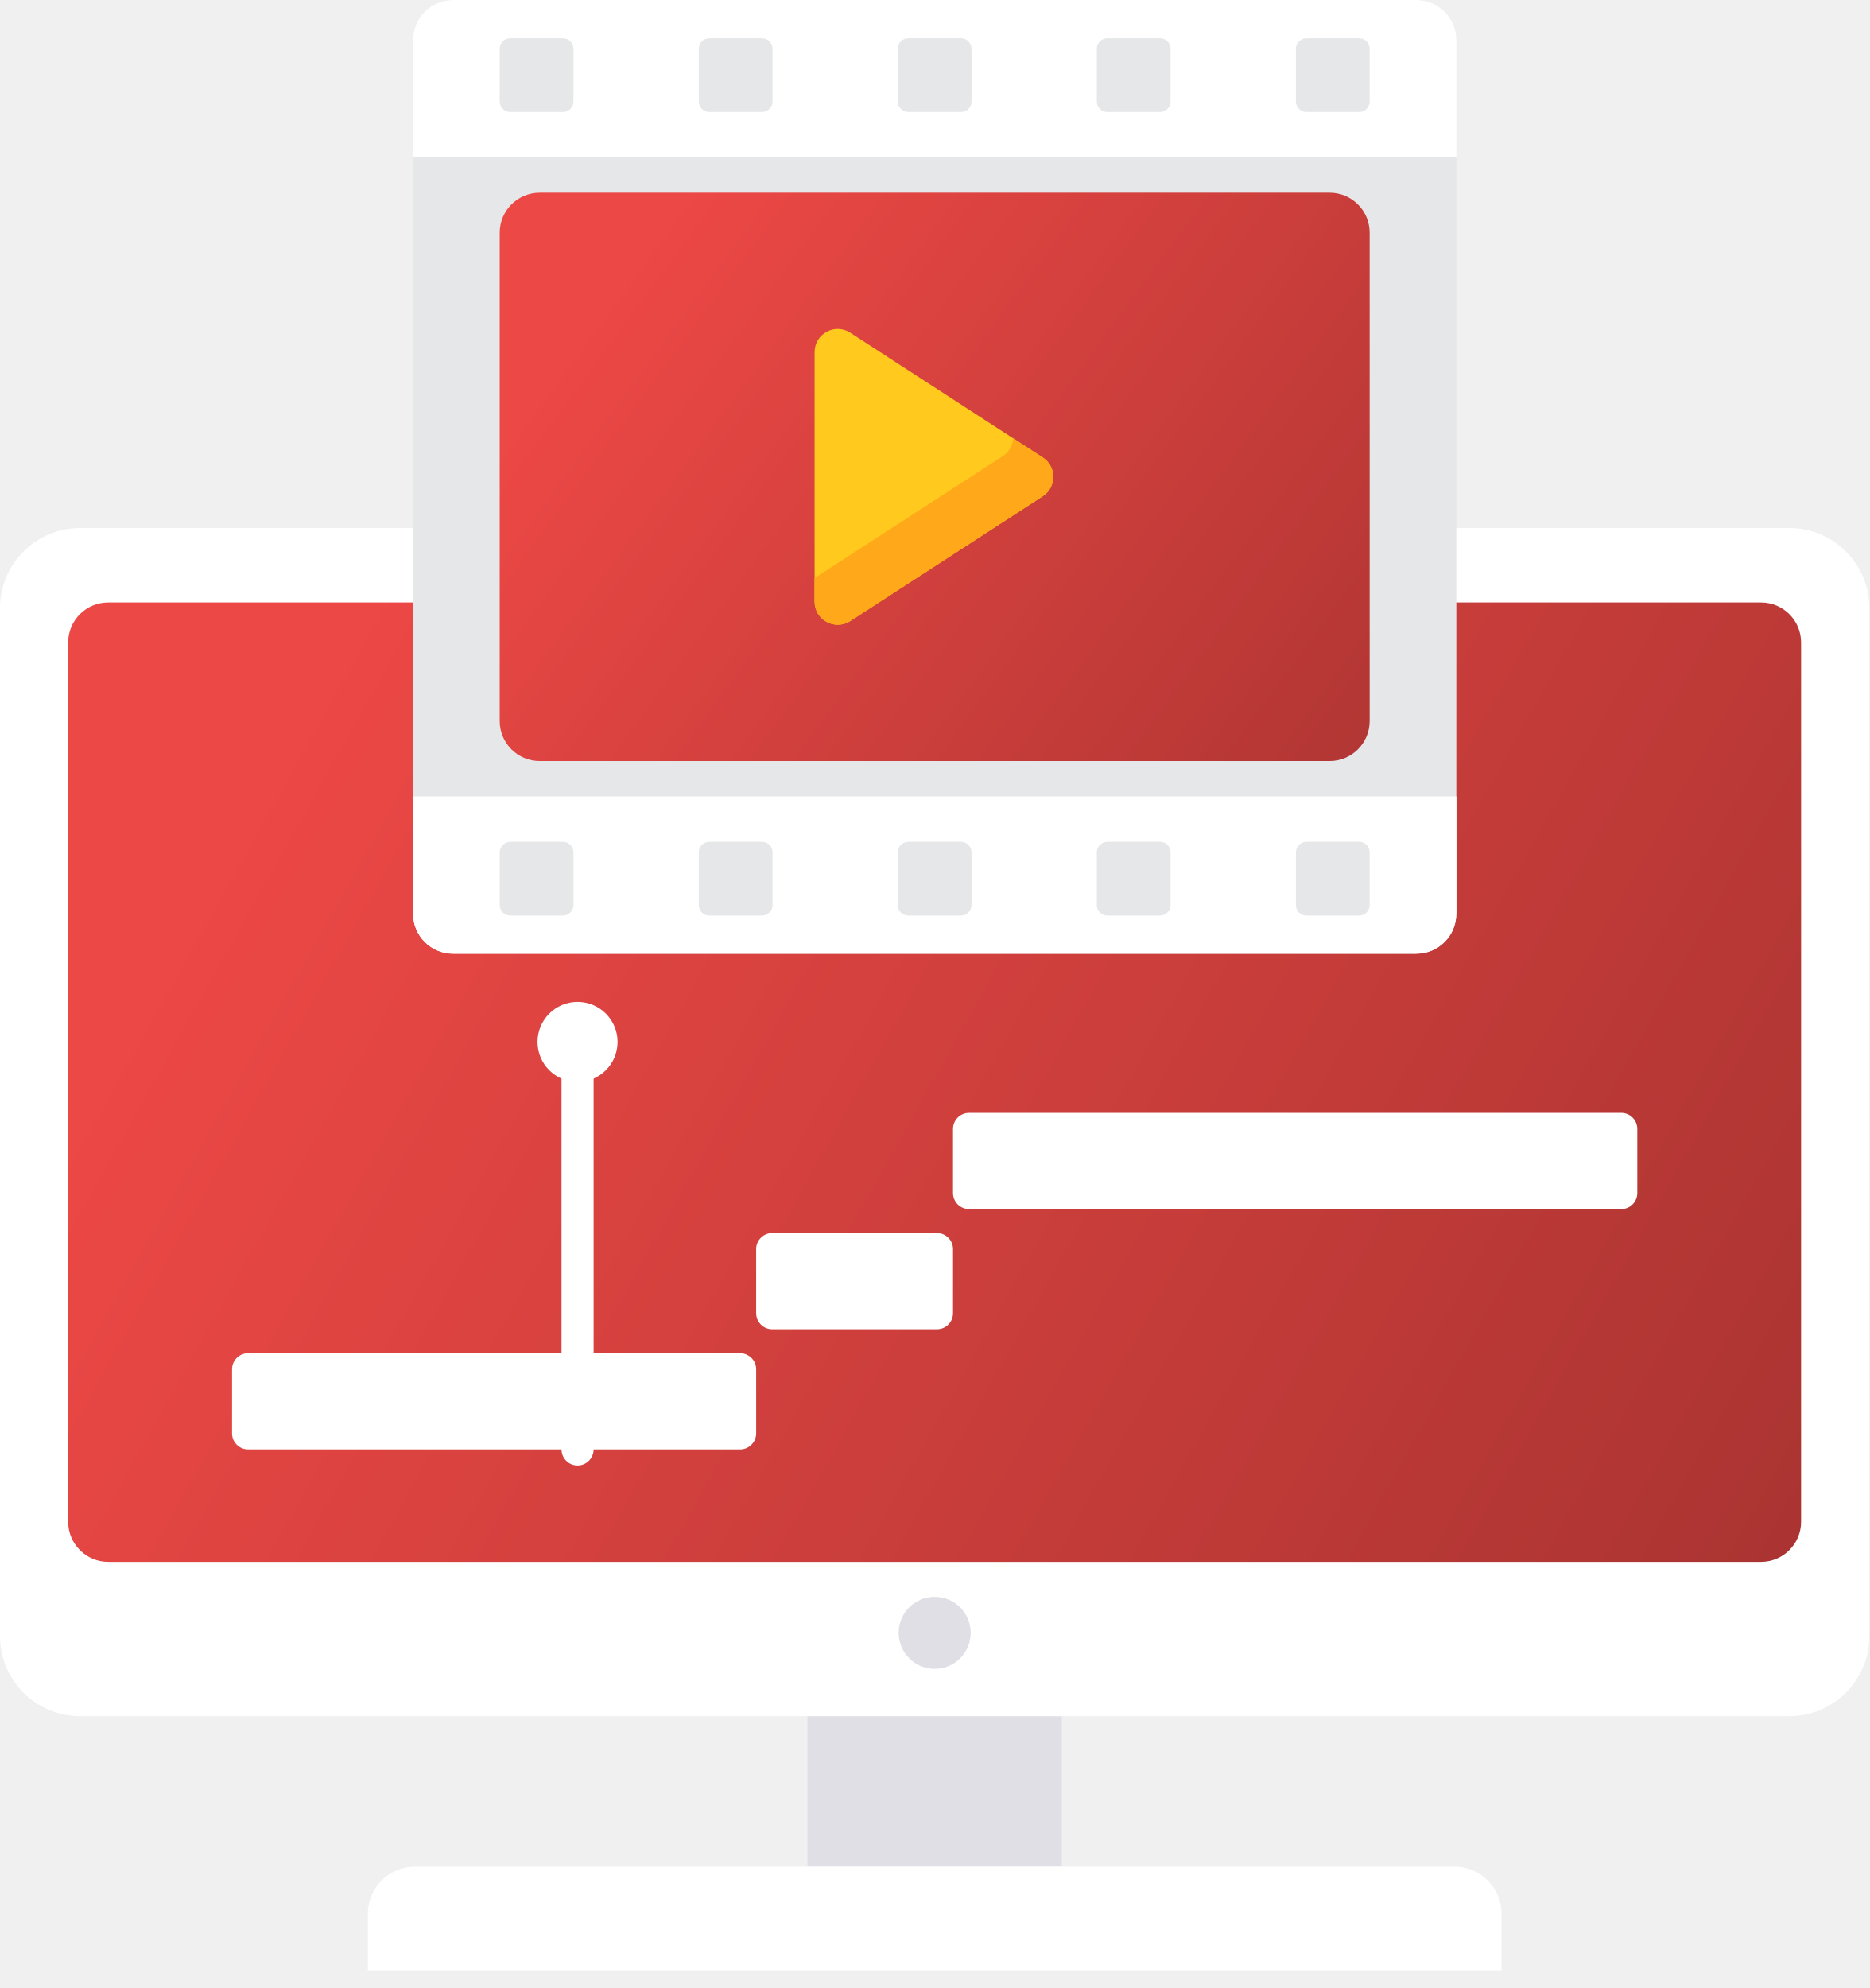
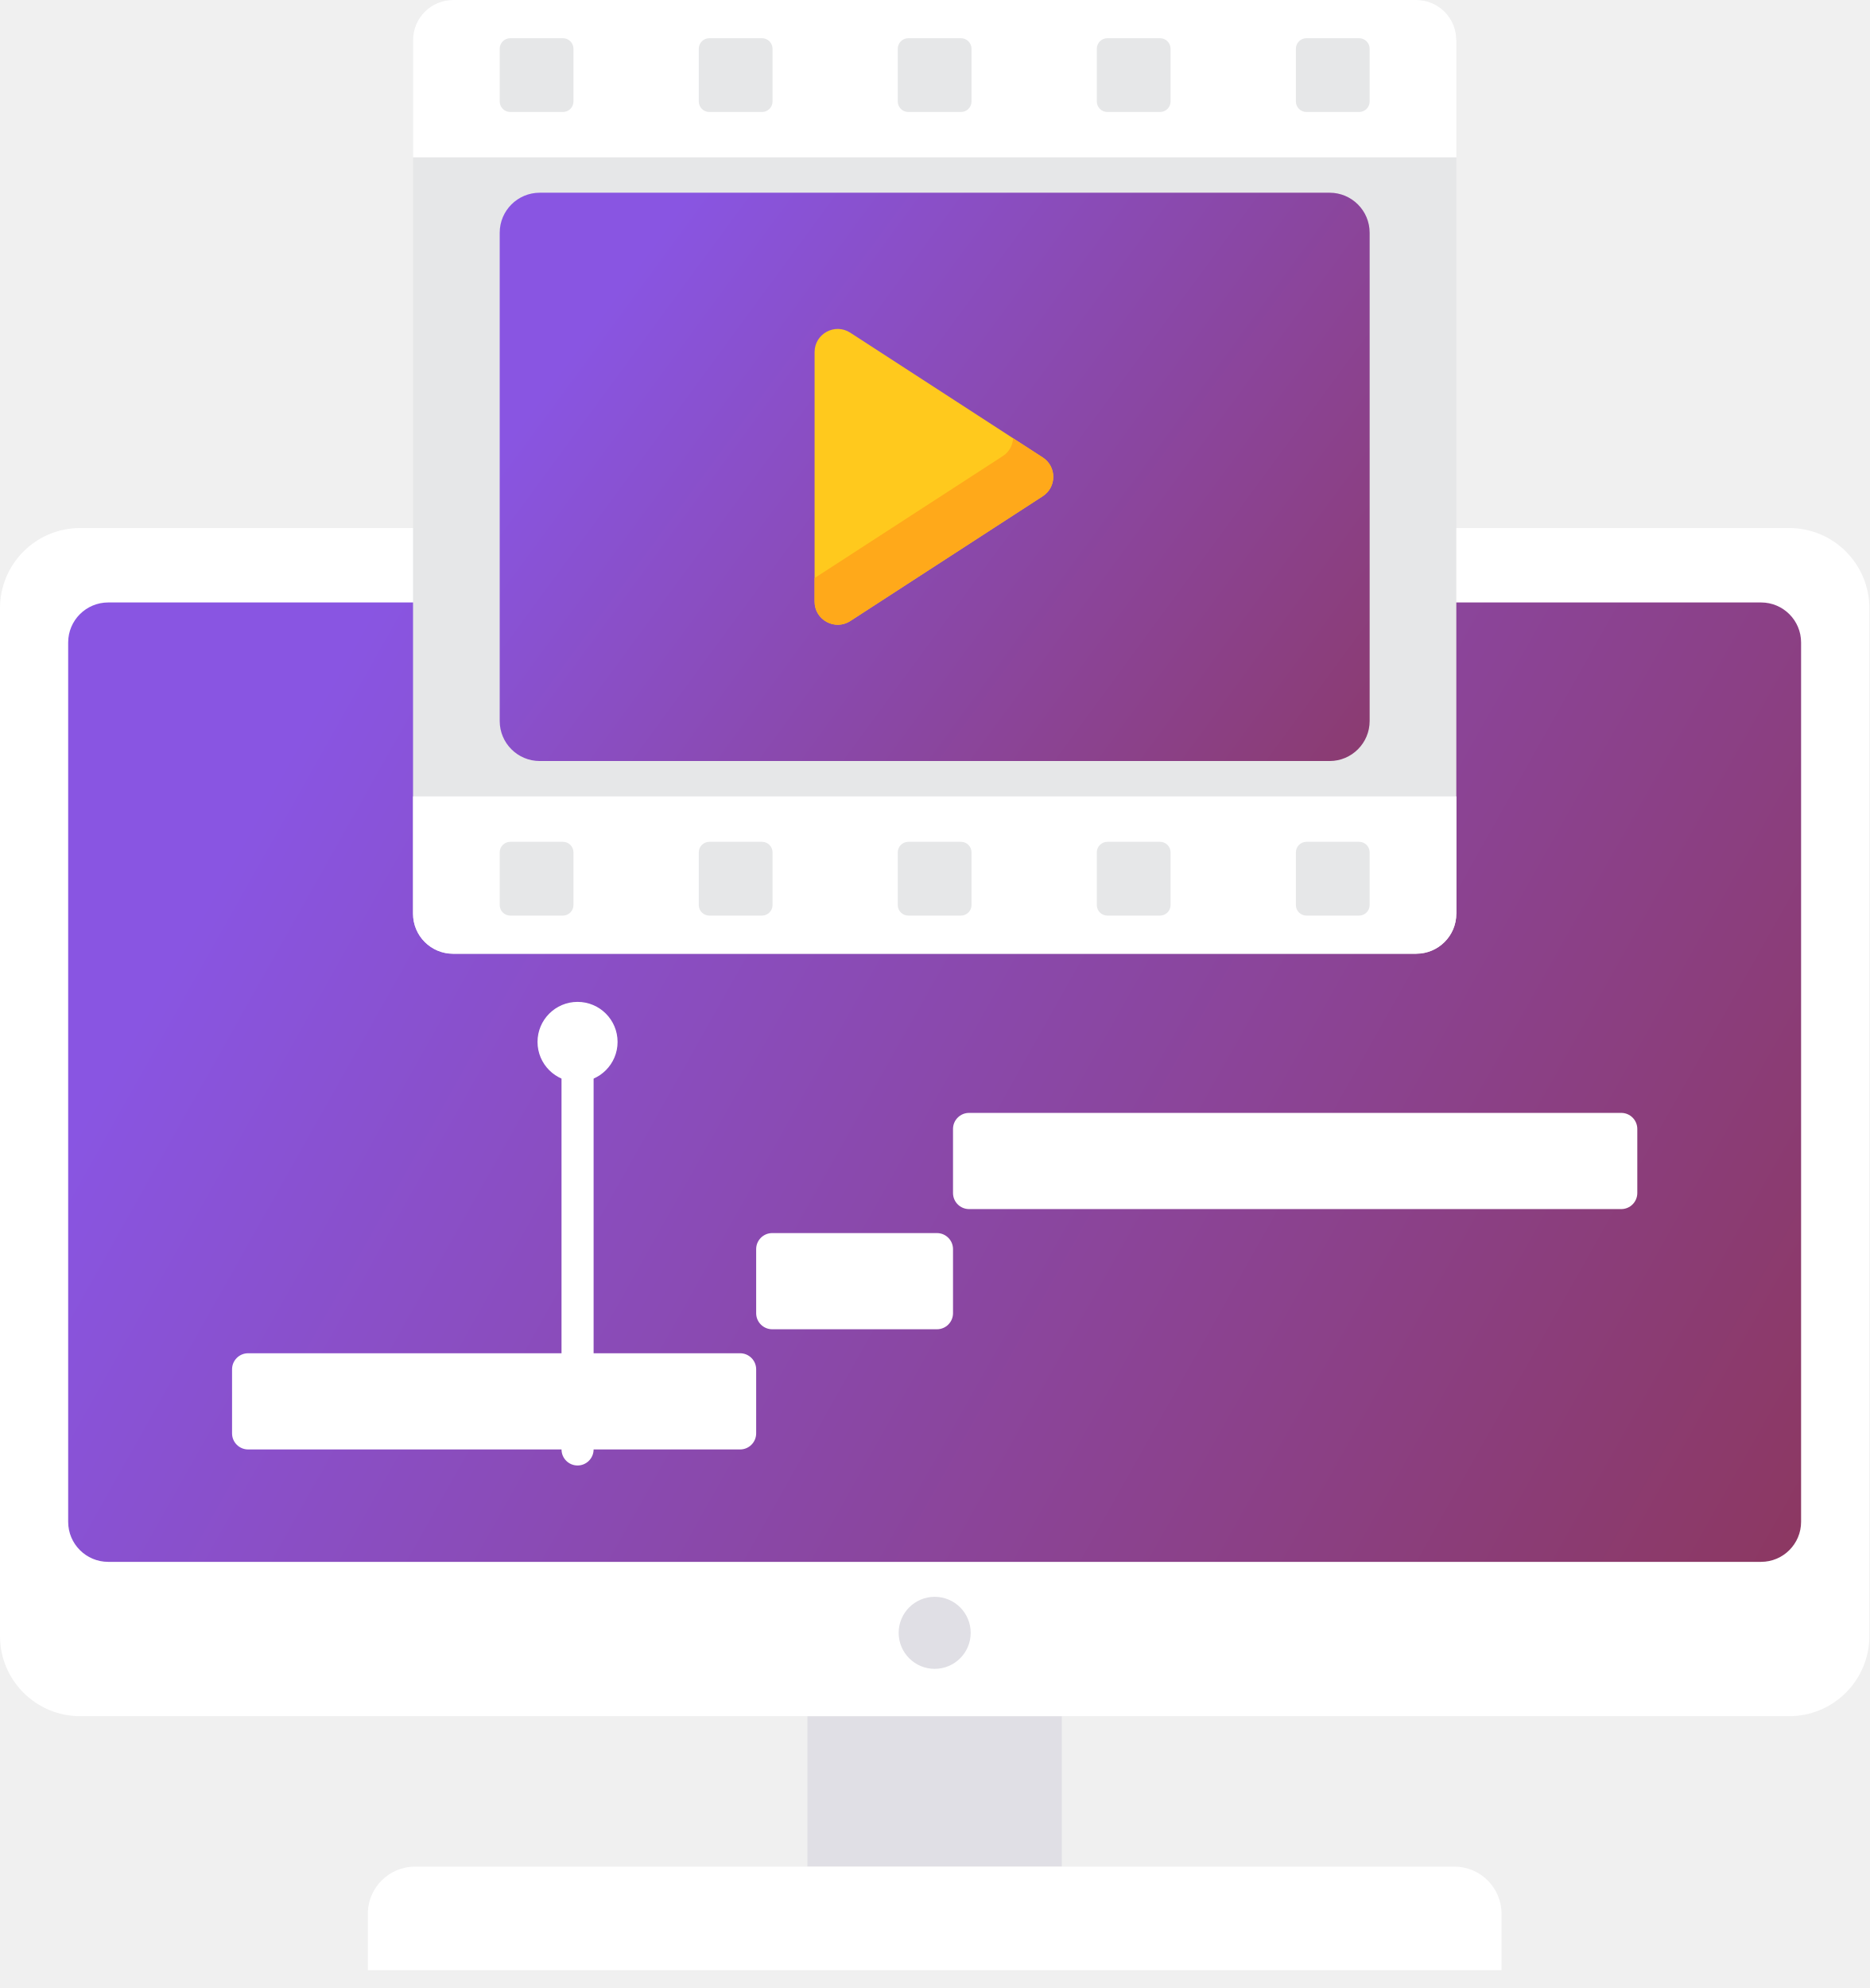
<svg xmlns="http://www.w3.org/2000/svg" width="79" height="84" viewBox="0 0 79 84" fill="none">
  <g clip-path="url(#clip0_2185_32)">
    <path d="M34.124 72.514H44.872V78.872H34.124V72.514Z" fill="#E0DFE5" />
    <path d="M15.545 83.248H63.455V80.865C63.455 79.764 62.562 78.872 61.462 78.872H17.538C16.438 78.872 15.545 79.764 15.545 80.865V83.248Z" fill="white" />
    <path d="M3.386 72.514H75.614C77.481 72.514 79 70.999 79 69.128V25.698C79 23.83 77.485 22.311 75.614 22.311H3.386C1.519 22.311 0 23.827 0 25.698V69.128C0 70.996 1.515 72.514 3.386 72.514Z" fill="white" />
    <path d="M39.5 70.515C40.341 70.515 41.022 69.833 41.022 68.993C41.022 68.152 40.341 67.471 39.5 67.471C38.66 67.471 37.978 68.152 37.978 68.993C37.978 69.833 38.66 70.515 39.5 70.515Z" fill="#E0DFE5" />
    <path d="M4.573 65.994H74.423C75.357 65.994 76.115 65.236 76.115 64.302V27.147C76.115 26.213 75.357 25.456 74.423 25.456H4.573C3.639 25.456 2.881 26.213 2.881 27.147V64.302C2.881 65.236 3.639 65.994 4.573 65.994Z" fill="url(#paint0_linear_2185_32)" />
    <path d="M59.854 40.299H19.146C18.212 40.299 17.455 39.541 17.455 38.608V1.692C17.451 0.758 18.209 0 19.146 0H59.854C60.788 0 61.545 0.758 61.545 1.692V38.604C61.545 39.538 60.788 40.296 59.854 40.296V40.299Z" fill="#E6E7E8" />
    <path d="M61.545 1.692C61.545 0.758 60.788 0 59.854 0H19.146C18.212 0 17.455 0.758 17.455 1.692V6.648H61.549V1.692H61.545Z" fill="white" />
    <path d="M61.545 38.608C61.545 39.541 60.788 40.299 59.854 40.299H19.146C18.212 40.299 17.455 39.541 17.455 38.608V33.651H61.549V38.608H61.545Z" fill="white" />
    <path d="M56.191 32.156H22.81C21.876 32.156 21.118 31.399 21.118 30.465V9.834C21.118 8.9 21.876 8.143 22.81 8.143H56.191C57.124 8.143 57.882 8.9 57.882 9.834V30.465C57.882 31.399 57.124 32.156 56.191 32.156Z" fill="url(#paint1_linear_2185_32)" />
    <path d="M34.425 25.421V14.878C34.425 14.103 35.283 13.636 35.934 14.058L44.066 19.33C44.661 19.714 44.661 20.582 44.066 20.969L35.934 26.241C35.283 26.663 34.425 26.196 34.425 25.421Z" fill="#FFC91D" />
    <path d="M44.07 19.33L42.814 18.517C42.797 18.811 42.655 19.095 42.375 19.274L34.425 24.425V25.418C34.425 26.193 35.283 26.66 35.934 26.238L44.066 20.966C44.661 20.582 44.661 19.714 44.066 19.326L44.07 19.33Z" fill="#FFA91A" />
    <path d="M32.201 38.687H29.977C29.728 38.687 29.531 38.486 29.531 38.241V36.017C29.531 35.768 29.731 35.57 29.977 35.57H32.201C32.45 35.57 32.648 35.771 32.648 36.017V38.241C32.648 38.486 32.447 38.687 32.201 38.687Z" fill="#E6E7E8" />
    <path d="M32.201 4.732H29.977C29.728 4.732 29.531 4.531 29.531 4.286V2.062C29.531 1.813 29.731 1.615 29.977 1.615H32.201C32.45 1.615 32.648 1.816 32.648 2.062V4.286C32.648 4.535 32.447 4.732 32.201 4.732Z" fill="#E6E7E8" />
    <path d="M23.789 4.732H21.564C21.315 4.732 21.118 4.531 21.118 4.286V2.062C21.118 1.813 21.319 1.615 21.564 1.615H23.789C24.038 1.615 24.235 1.816 24.235 2.062V4.286C24.235 4.535 24.034 4.732 23.789 4.732Z" fill="#E6E7E8" />
    <path d="M23.789 38.687H21.564C21.315 38.687 21.118 38.486 21.118 38.241V36.017C21.118 35.768 21.319 35.57 21.564 35.57H23.789C24.038 35.57 24.235 35.771 24.235 36.017V38.241C24.235 38.486 24.034 38.687 23.789 38.687Z" fill="#E6E7E8" />
    <path d="M40.61 4.732H38.386C38.137 4.732 37.94 4.531 37.94 4.286V2.062C37.94 1.813 38.141 1.615 38.386 1.615H40.61C40.859 1.615 41.057 1.816 41.057 2.062V4.286C41.057 4.535 40.856 4.732 40.61 4.732Z" fill="#E6E7E8" />
    <path d="M40.61 38.687H38.386C38.137 38.687 37.94 38.486 37.94 38.241V36.017C37.94 35.768 38.141 35.57 38.386 35.57H40.61C40.859 35.57 41.057 35.771 41.057 36.017V38.241C41.057 38.486 40.856 38.687 40.61 38.687Z" fill="#E6E7E8" />
    <path d="M49.023 4.732H46.799C46.55 4.732 46.352 4.531 46.352 4.286V2.062C46.352 1.813 46.553 1.615 46.799 1.615H49.023C49.272 1.615 49.469 1.816 49.469 2.062V4.286C49.469 4.535 49.269 4.732 49.023 4.732Z" fill="#E6E7E8" />
    <path d="M49.023 38.687H46.799C46.55 38.687 46.352 38.486 46.352 38.241V36.017C46.352 35.768 46.553 35.57 46.799 35.57H49.023C49.272 35.57 49.469 35.771 49.469 36.017V38.241C49.469 38.486 49.269 38.687 49.023 38.687Z" fill="#E6E7E8" />
    <path d="M57.436 4.732H55.212C54.962 4.732 54.765 4.531 54.765 4.286V2.062C54.765 1.813 54.966 1.615 55.212 1.615H57.436C57.685 1.615 57.882 1.816 57.882 2.062V4.286C57.882 4.535 57.681 4.732 57.436 4.732Z" fill="#E6E7E8" />
    <path d="M57.436 38.687H55.212C54.962 38.687 54.765 38.486 54.765 38.241V36.017C54.765 35.768 54.966 35.57 55.212 35.57H57.436C57.685 35.57 57.882 35.771 57.882 36.017V38.241C57.882 38.486 57.681 38.687 57.436 38.687Z" fill="#E6E7E8" />
    <path d="M32.634 56.166H39.597C39.97 56.166 40.275 55.862 40.275 55.488V52.78C40.275 52.406 39.97 52.102 39.597 52.102H32.634C32.26 52.102 31.956 52.406 31.956 52.78V55.488C31.956 55.862 32.26 56.166 32.634 56.166Z" fill="white" />
    <path d="M68.515 51.088H40.953C40.579 51.088 40.275 50.784 40.275 50.41V47.702C40.275 47.328 40.579 47.024 40.953 47.024H68.515C68.889 47.024 69.193 47.328 69.193 47.702V50.41C69.193 50.784 68.889 51.088 68.515 51.088Z" fill="white" />
    <path d="M31.278 61.244H10.485C10.111 61.244 9.807 60.94 9.807 60.566V57.858C9.807 57.484 10.111 57.18 10.485 57.18H31.278C31.651 57.18 31.956 57.484 31.956 57.858V60.566C31.956 60.94 31.651 61.244 31.278 61.244Z" fill="white" />
    <path d="M24.408 61.922C24.034 61.922 23.73 61.618 23.73 61.244V44.36C23.73 43.986 24.034 43.682 24.408 43.682C24.781 43.682 25.086 43.986 25.086 44.36V61.244C25.086 61.618 24.781 61.922 24.408 61.922Z" fill="white" />
    <path d="M24.408 45.716C25.342 45.716 26.099 44.959 26.099 44.025C26.099 43.09 25.342 42.333 24.408 42.333C23.474 42.333 22.716 43.09 22.716 44.025C22.716 44.959 23.474 45.716 24.408 45.716Z" fill="white" />
  </g>
  <defs>
    <linearGradient id="paint0_linear_2185_32" x1="12.799" y1="30.707" x2="103.646" y2="81.795" gradientUnits="userSpaceOnUse">
-       <stop stop-color="#EC4845" />
+       <stop stop-color="#8955E2" />
      <stop offset="1" stop-color="#8D2B29" />
    </linearGradient>
    <linearGradient id="paint1_linear_2185_32" x1="27.026" y1="10.986" x2="75.804" y2="46.819" gradientUnits="userSpaceOnUse">
-       <stop stop-color="#EC4845" />
+       <stop stop-color="#8955E2" />
      <stop offset="1" stop-color="#8D2B29" />
    </linearGradient>
    <clipPath id="clip0_2185_32">
      <rect width="79" height="83.248" fill="white" />
    </clipPath>
  </defs>
</svg>
